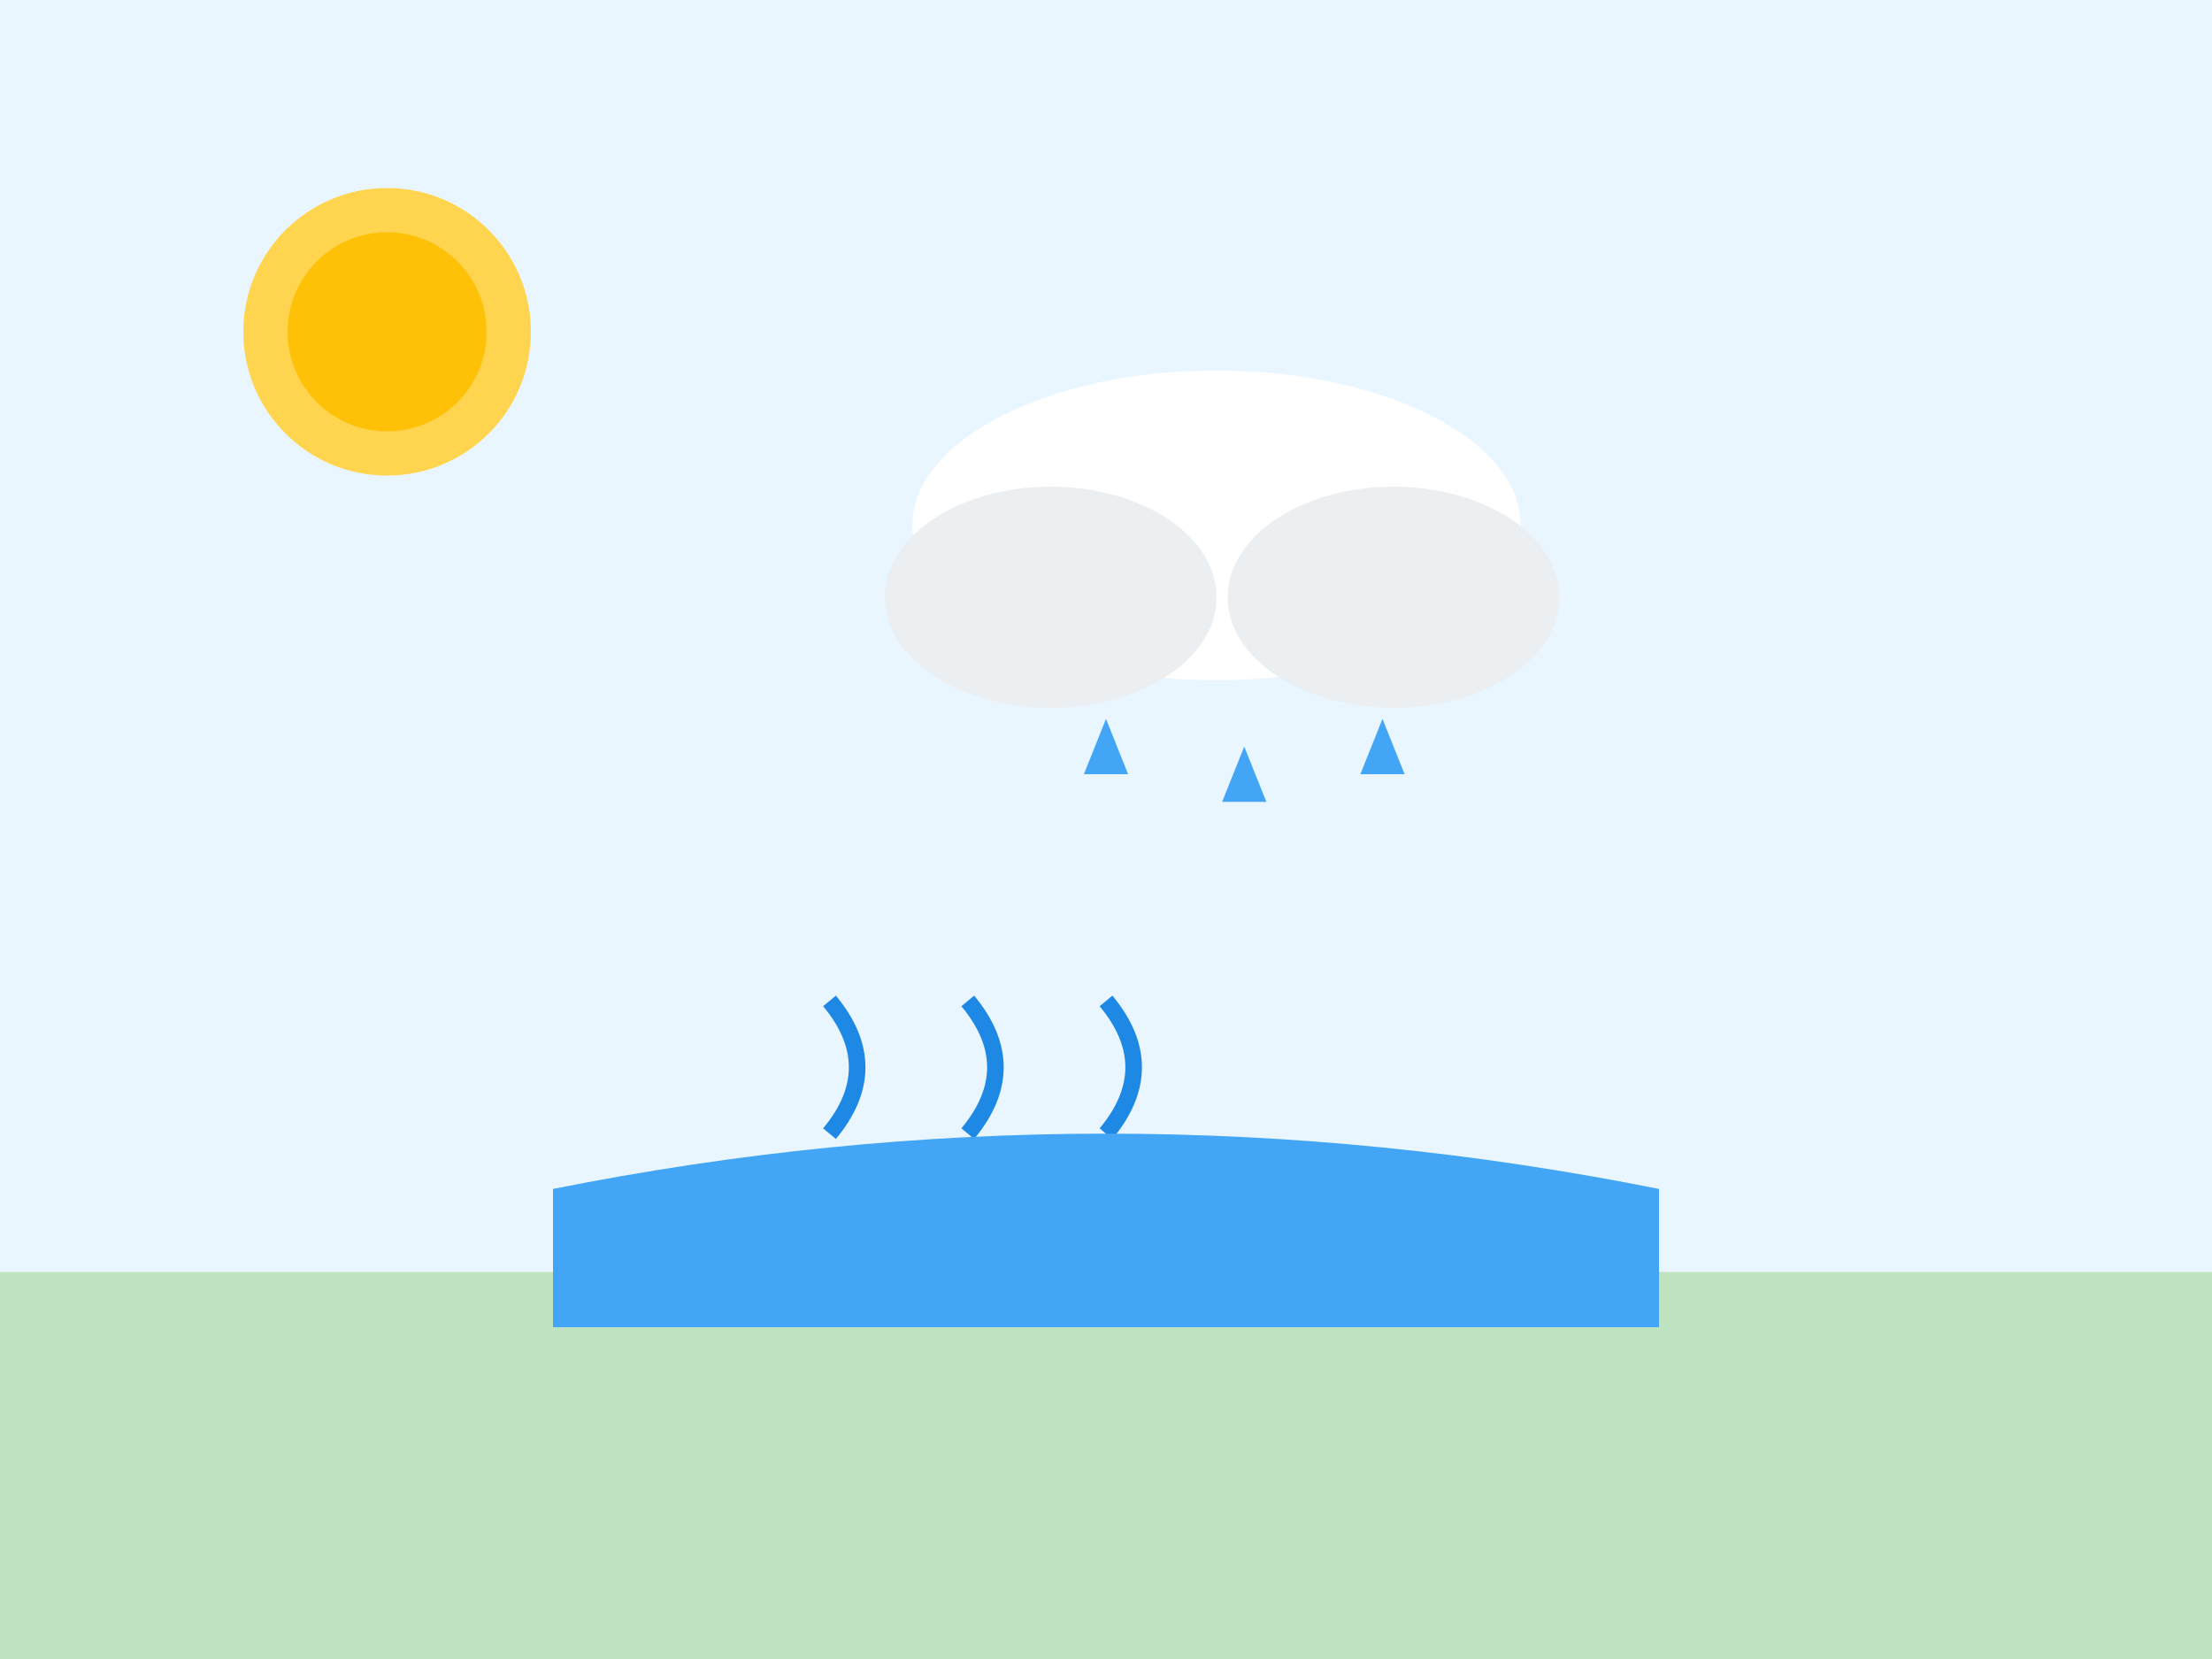
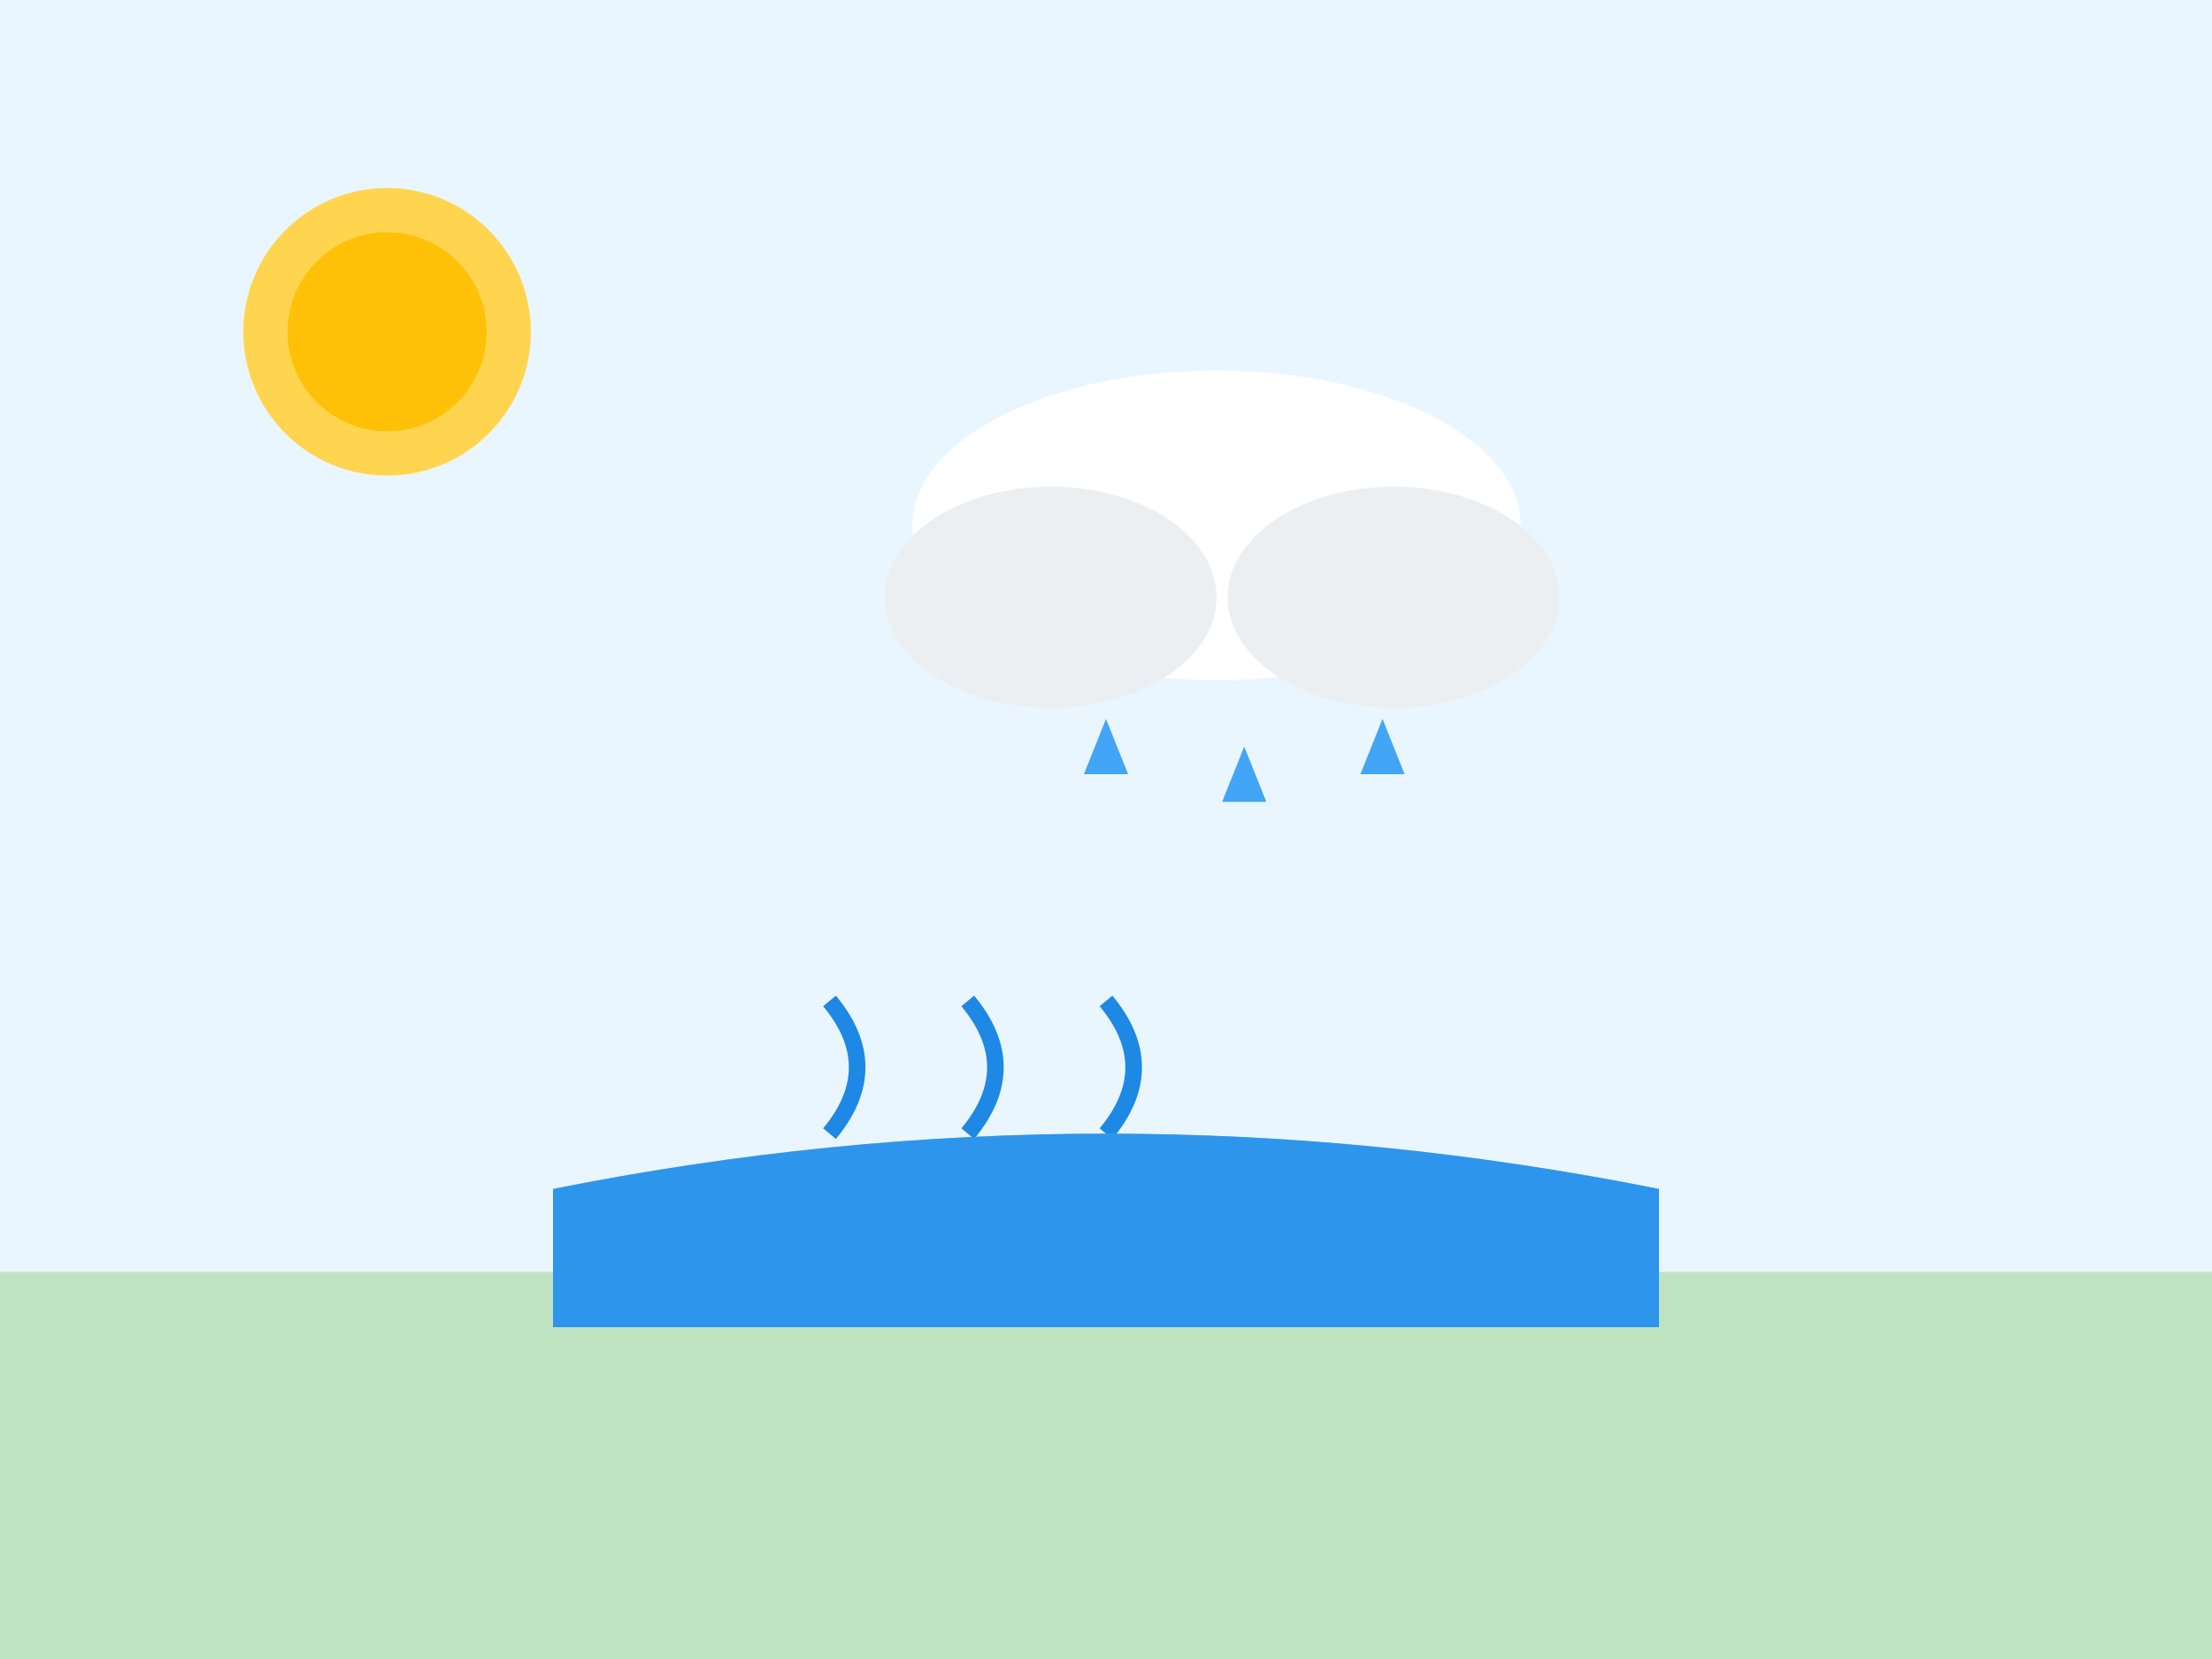
<svg xmlns="http://www.w3.org/2000/svg" viewBox="0 0 400 300" role="img" aria-label="Animated water cycle">
  <rect width="400" height="300" fill="#eaf6ff" />
  <rect y="230" width="400" height="70" fill="#bfe3c0" />
-   <g>
+   <g id="evaporation" data-step="1">
    <circle cx="70" cy="60" r="26" fill="#ffd54f">
      <animateTransform attributeName="transform" type="scale" values="1;1.15;1" dur="3s" repeatCount="indefinite" additive="sum" />
    </circle>
    <circle cx="70" cy="60" r="18" fill="#ffc107" />
+     <g stroke="#1e88e5" stroke-width="3" fill="none">
+       <path d="M150 205 q10 -12 0 -24">
+         <animate attributeName="opacity" values="0.35;1;0.35" dur="3s" repeatCount="indefinite" />
+         <animateTransform attributeName="transform" type="translate" values="0 0;0 -10;0 0" dur="3s" repeatCount="indefinite" />
+       </path>
+       <path d="M175 205 q10 -12 0 -24">
+         <animate attributeName="opacity" values="0.35;1;0.35" dur="3s" begin="0.6s" repeatCount="indefinite" />
+         <animateTransform attributeName="transform" type="translate" values="0 0;0 -10;0 0" dur="3s" begin="0.6s" repeatCount="indefinite" />
+       </path>
+       <path d="M200 205 q10 -12 0 -24">
+         <animate attributeName="opacity" values="0.35;1;0.35" dur="3s" begin="1.2s" repeatCount="indefinite" />
+         <animateTransform attributeName="transform" type="translate" values="0 0;0 -10;0 0" dur="3s" begin="1.2s" repeatCount="indefinite" />
+       </path>
+     </g>
  </g>
-   <g stroke="#1e88e5" stroke-width="3" fill="none">
-     <path d="M150 205 q10 -12 0 -24">
-       <animate attributeName="opacity" values="0.35;1;0.35" dur="3s" repeatCount="indefinite" />
-       <animateTransform attributeName="transform" type="translate" values="0 0;0 -10;0 0" dur="3s" repeatCount="indefinite" />
-     </path>
-     <path d="M175 205 q10 -12 0 -24">
-       <animate attributeName="opacity" values="0.35;1;0.35" dur="3s" begin="0.6s" repeatCount="indefinite" />
-       <animateTransform attributeName="transform" type="translate" values="0 0;0 -10;0 0" dur="3s" begin="0.6s" repeatCount="indefinite" />
-     </path>
-     <path d="M200 205 q10 -12 0 -24">
-       <animate attributeName="opacity" values="0.35;1;0.35" dur="3s" begin="1.2s" repeatCount="indefinite" />
-       <animateTransform attributeName="transform" type="translate" values="0 0;0 -10;0 0" dur="3s" begin="1.2s" repeatCount="indefinite" />
-     </path>
-   </g>
-   <path d="M100 215 q100 -20 200 0 l0 25 l-200 0 Z" fill="#42a5f5" />
-   <g>
+   <path id="lake" d="M100 215 q100 -20 200 0 l0 25 l-200 0 Z" fill="#42a5f5" />
+   <g id="condensation" data-step="2">
    <animateTransform attributeName="transform" type="translate" values="-10 0;10 0;-10 0" dur="8s" repeatCount="indefinite" />
    <ellipse cx="220" cy="95" rx="55" ry="28" fill="#ffffff" />
    <ellipse cx="190" cy="108" rx="30" ry="20" fill="#eceff1" />
    <ellipse cx="252" cy="108" rx="30" ry="20" fill="#eceff1" />
  </g>
-   <g fill="#42a5f5">
+   <g id="precipitation" data-step="3" fill="#42a5f5">
    <path d="M200 130 l4 10 l-8 0 Z">
      <animateTransform attributeName="transform" type="translate" values="0 0;0 60" dur="2s" repeatCount="indefinite" />
      <animate attributeName="opacity" values="0;1;0" dur="2s" repeatCount="indefinite" />
    </path>
    <path d="M225 135 l4 10 l-8 0 Z">
      <animateTransform attributeName="transform" type="translate" values="0 0;0 60" dur="2s" begin="0.5s" repeatCount="indefinite" />
      <animate attributeName="opacity" values="0;1;0" dur="2s" begin="0.5s" repeatCount="indefinite" />
    </path>
    <path d="M250 130 l4 10 l-8 0 Z">
      <animateTransform attributeName="transform" type="translate" values="0 0;0 60" dur="2s" begin="1s" repeatCount="indefinite" />
      <animate attributeName="opacity" values="0;1;0" dur="2s" begin="1s" repeatCount="indefinite" />
    </path>
  </g>
+   <g id="collection" data-step="4">
+     <path d="M100 215 q100 -20 200 0 l0 25 l-200 0 Z" fill="#1e88e5" opacity="0.55">
+       <animate attributeName="opacity" values="0.35;0.75;0.35" dur="2.5s" repeatCount="indefinite" />
+     </path>
+   </g>
</svg>
